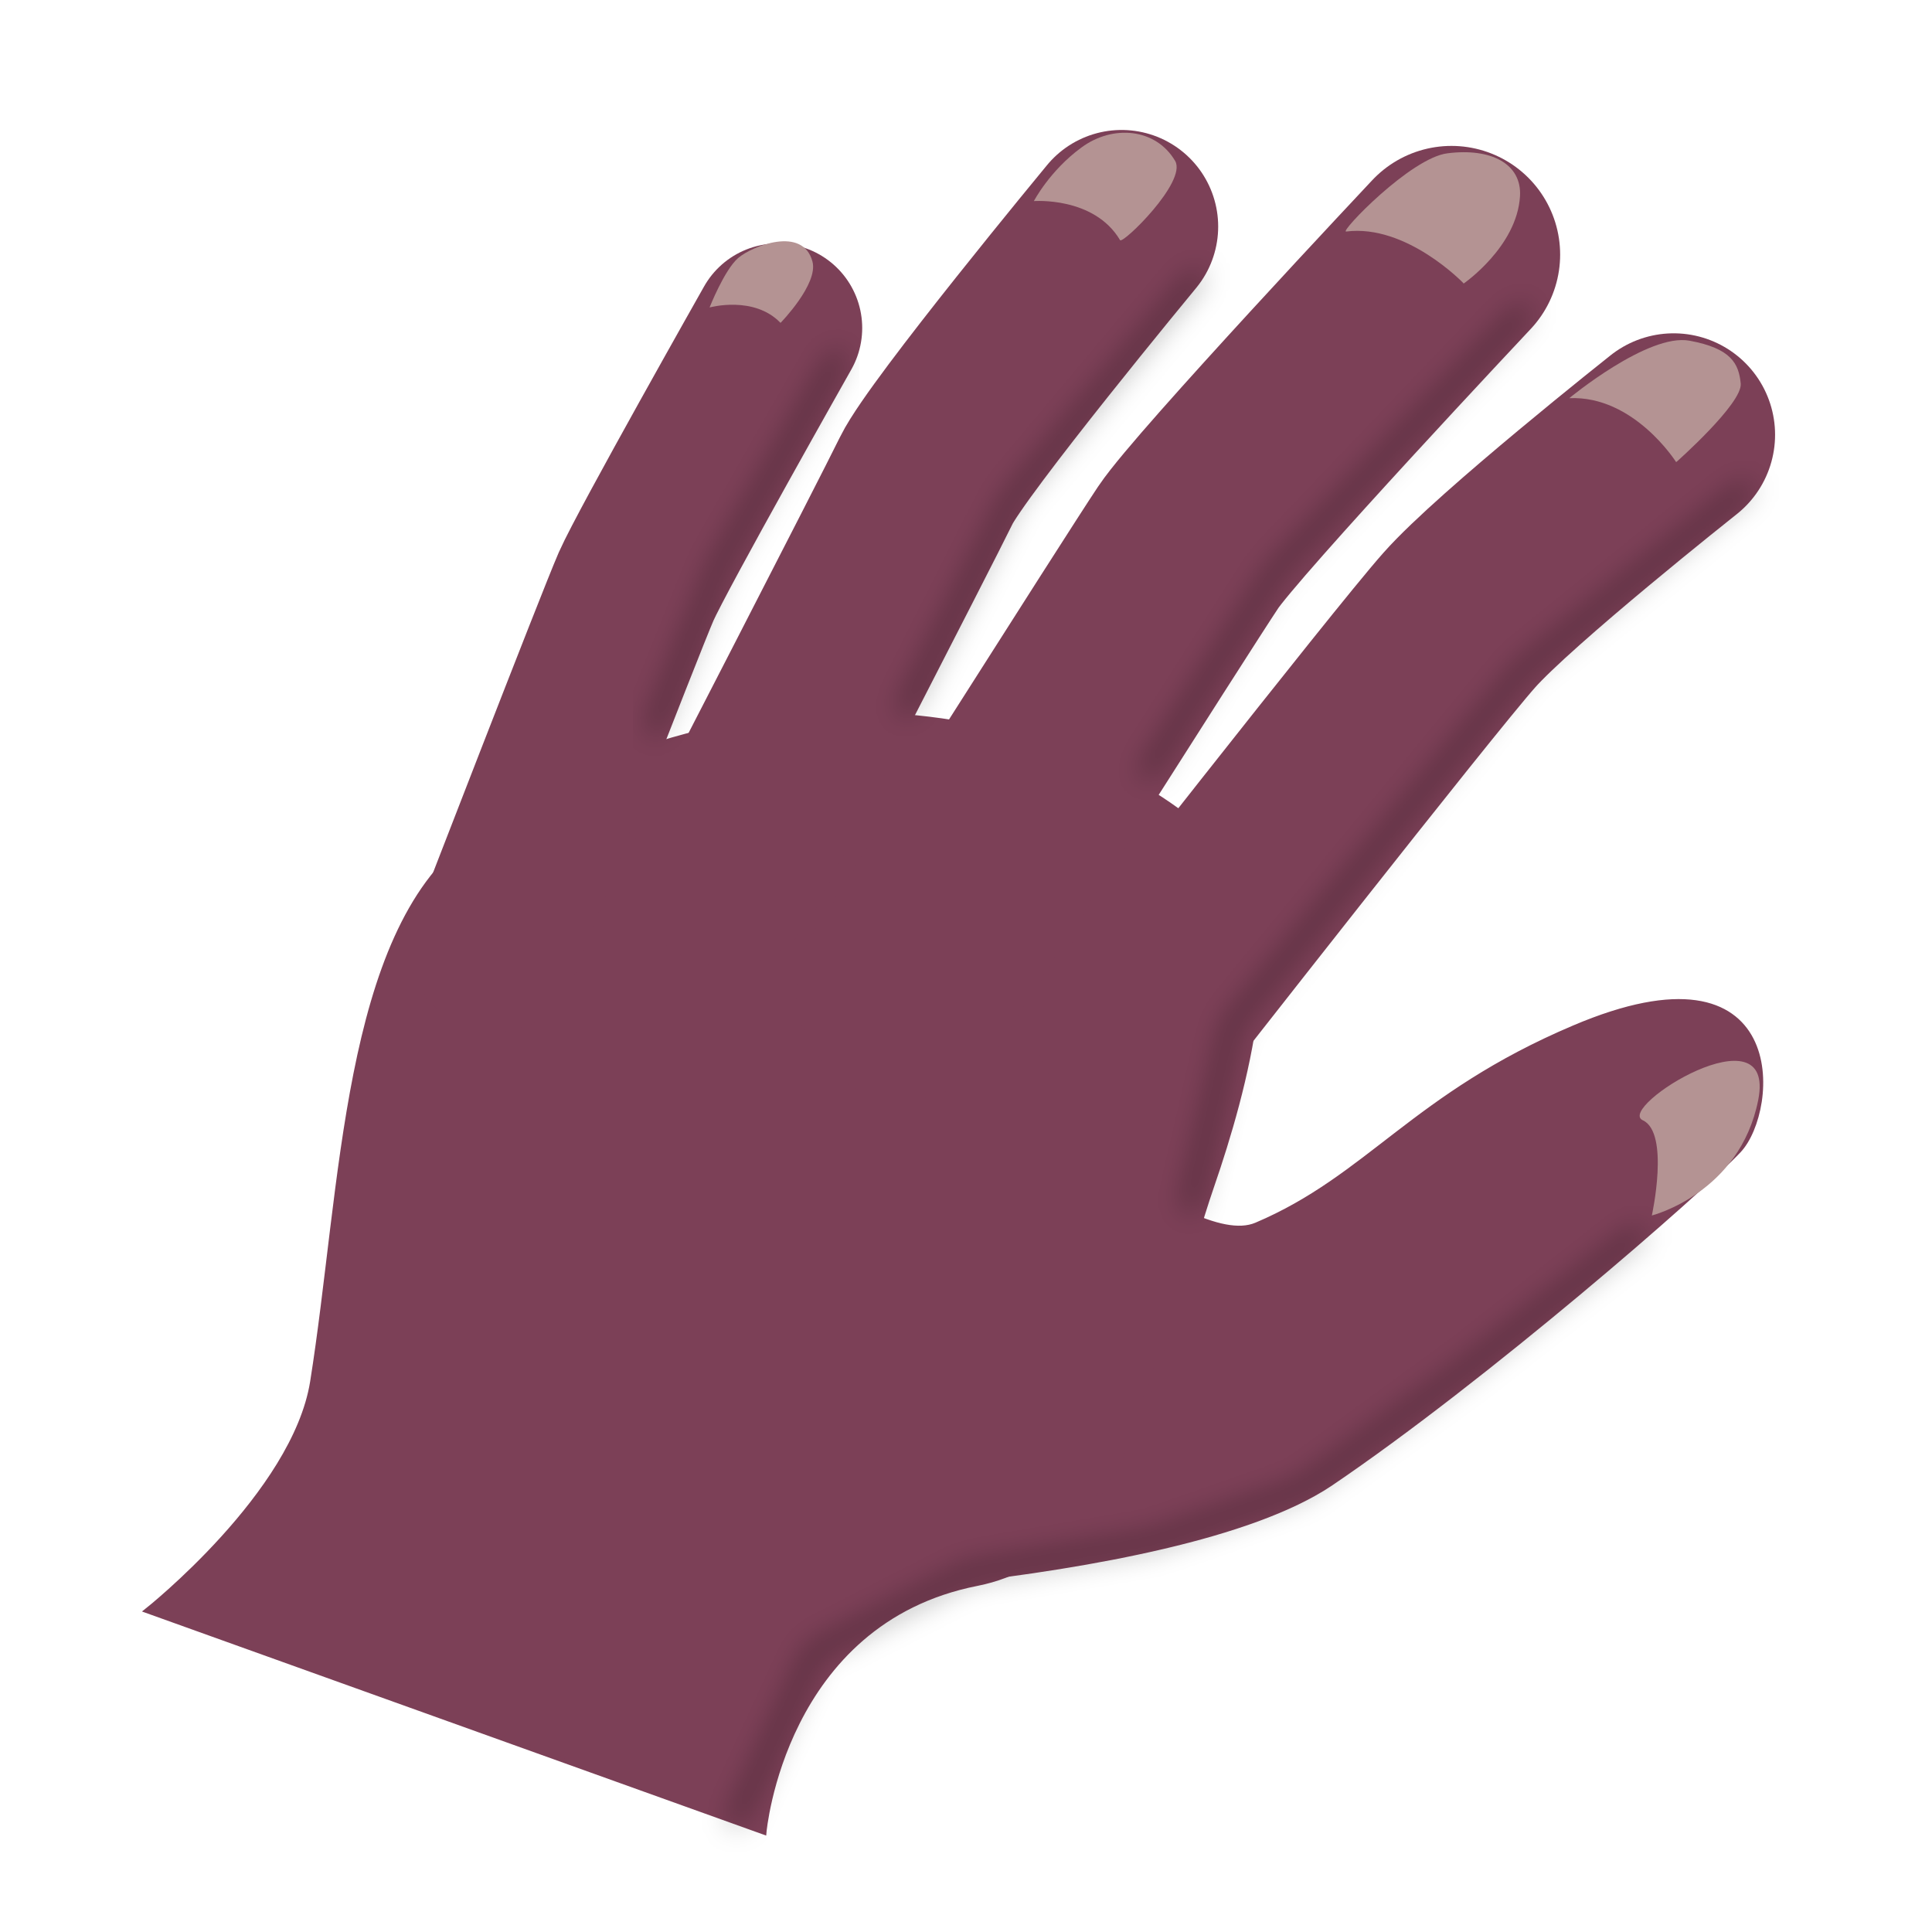
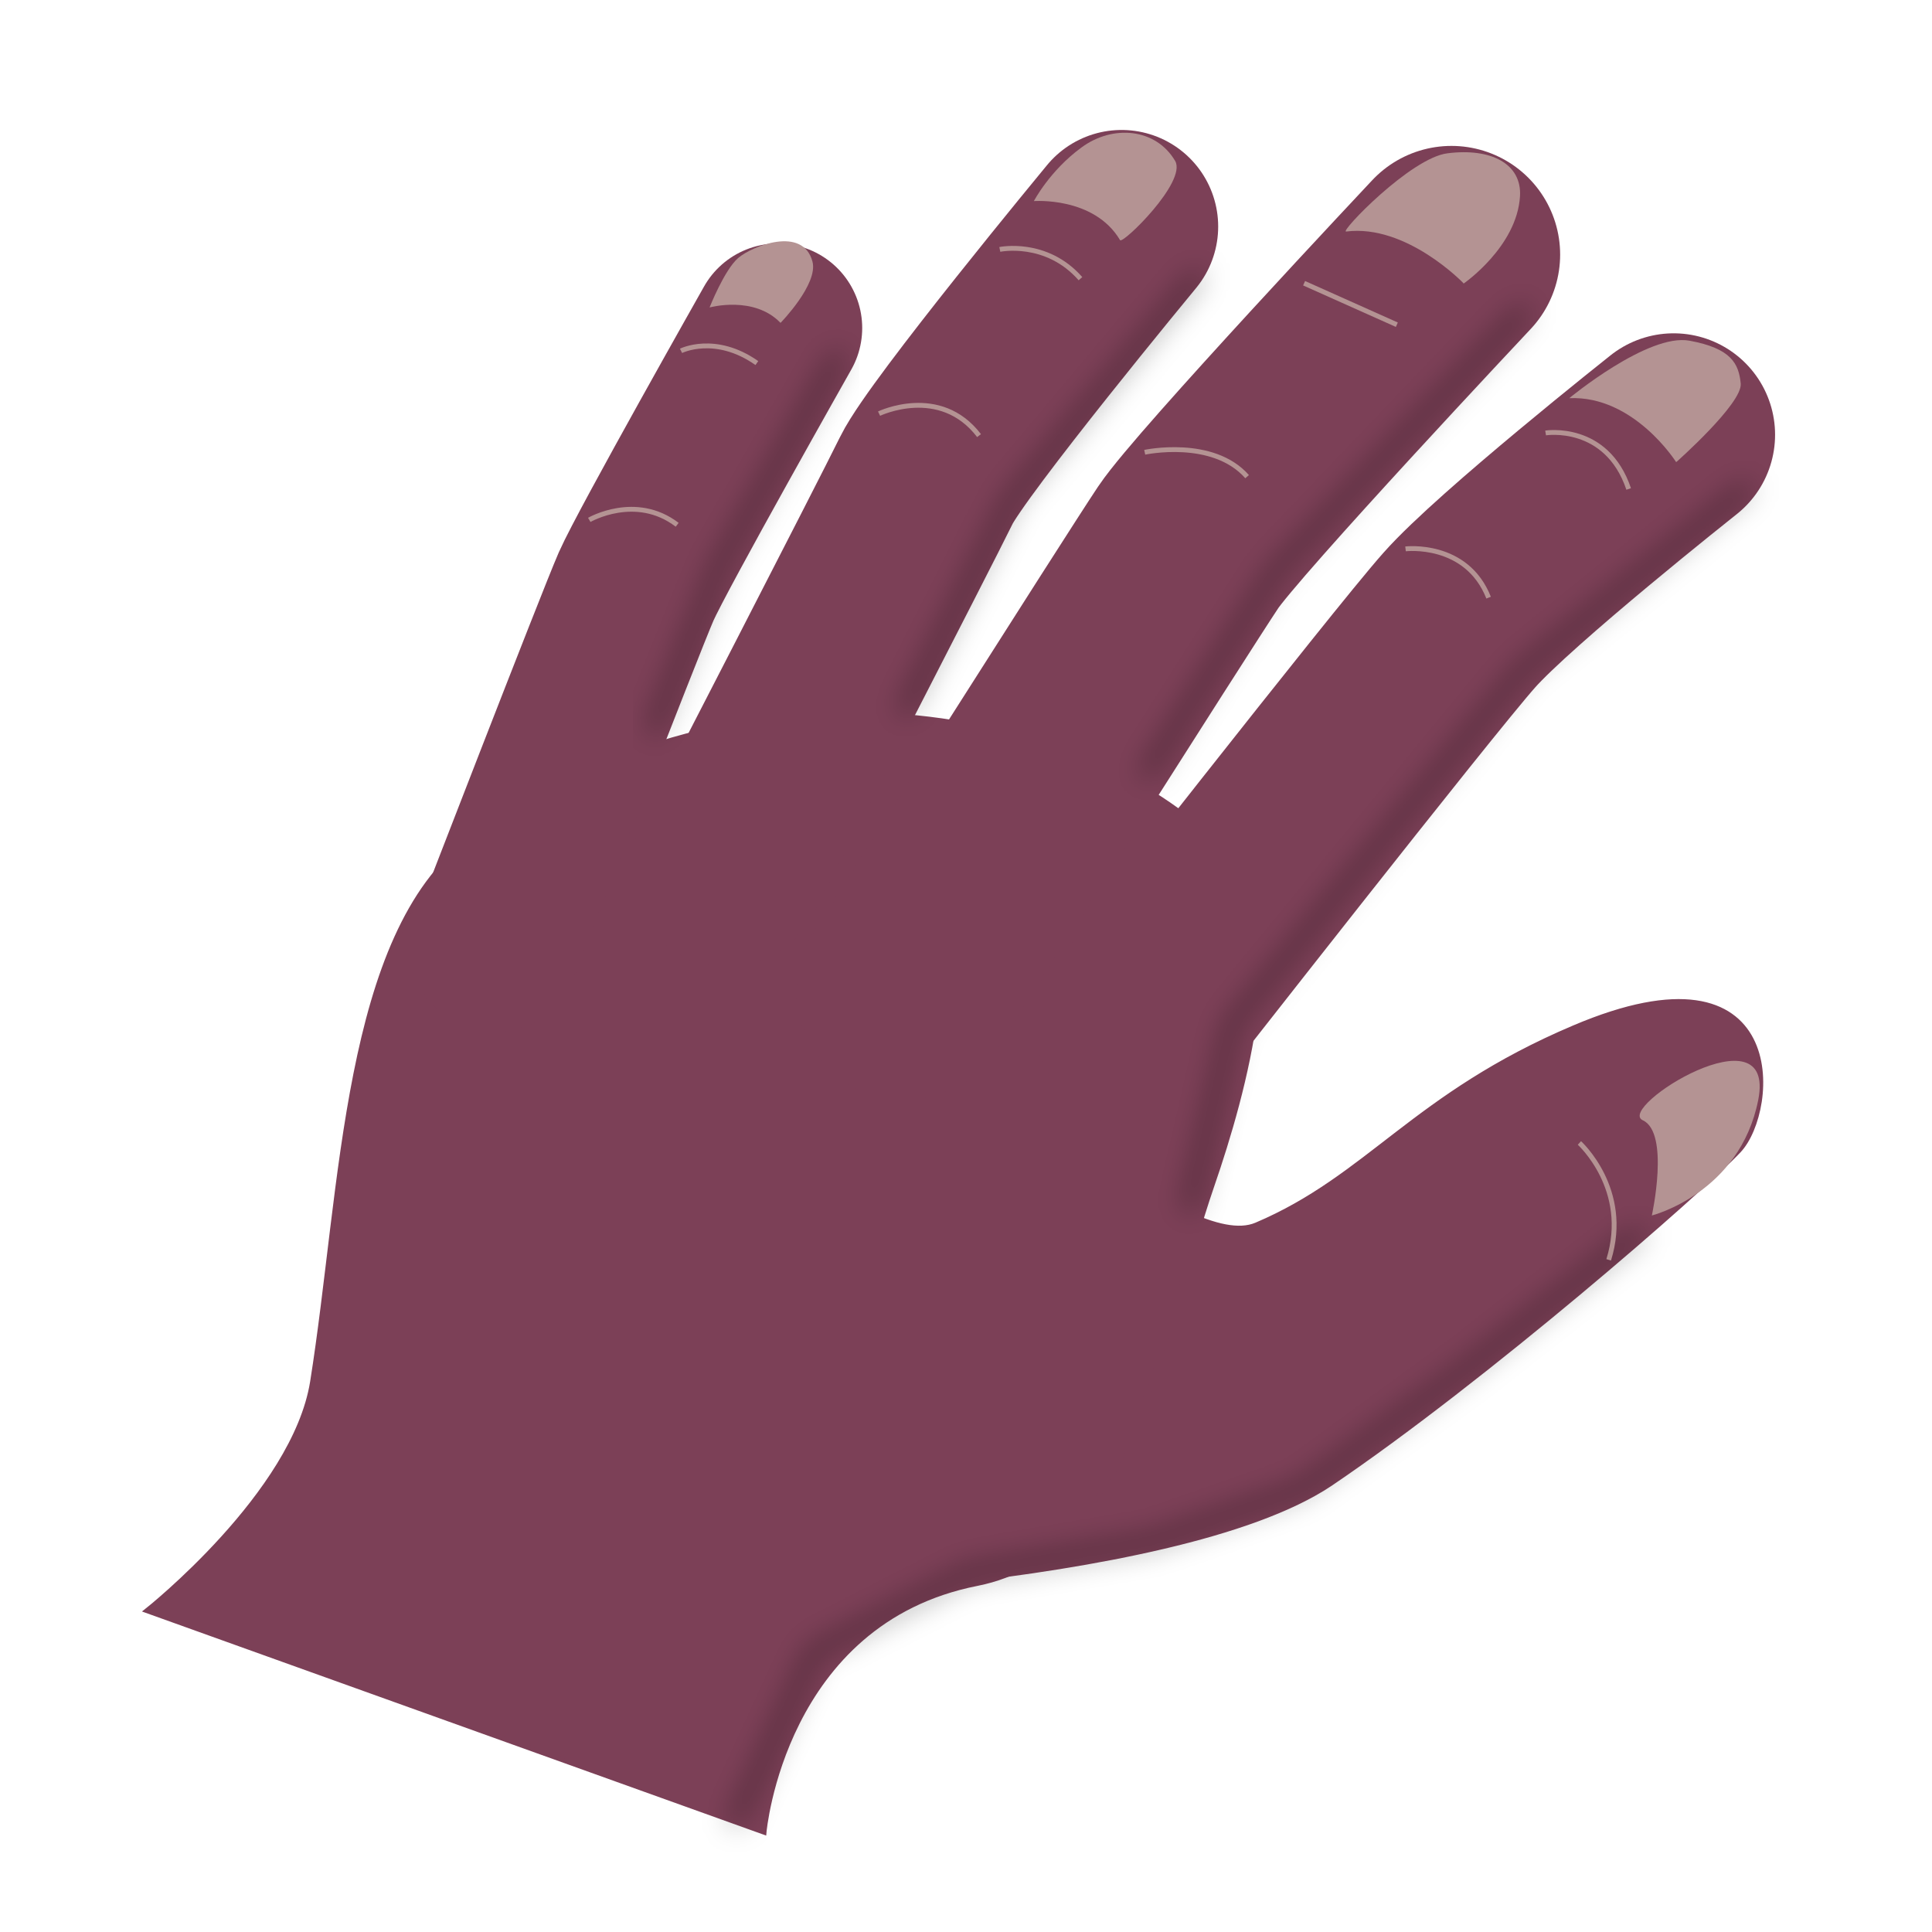
<svg xmlns="http://www.w3.org/2000/svg" height="400" width="400" version="1.1">
  <defs>
    <filter id="filter4365" color-interpolation-filters="sRGB">
      <feGaussianBlur stdDeviation="2.9" />
    </filter>
    <filter id="filter4365-6" color-interpolation-filters="sRGB">
      <feGaussianBlur stdDeviation="2.9" />
    </filter>
    <filter id="filter4365-4" color-interpolation-filters="sRGB">
      <feGaussianBlur stdDeviation="2.9" />
    </filter>
    <filter id="filter4365-9" color-interpolation-filters="sRGB">
      <feGaussianBlur stdDeviation="2.9" />
    </filter>
    <filter id="filter4365-1" color-interpolation-filters="sRGB">
      <feGaussianBlur stdDeviation="2.9" />
    </filter>
  </defs>
  <g transform="translate(0,-652.3622)">
    <g stroke="#7c4057" transform="translate(-290.5896,65.57071)">
      <path stroke-linejoin="miter" d="m434,918s99.3-2.18,132-24c32.2-21.8,76.7-60.6,84.6-69,7.87-8.37,10.4-44.4-34.2-25.4-33,14-42.4,30.9-65.7,40.8-14.5,6.13-51.9-32.4-84-33.5-83.9-2.9-32.2,111-32.2,111z" stroke-linecap="butt" stroke-width="0.998px" fill="#7c4057" />
      <path d="m321,612s30.6-24.2,34.3-47.4c6.4-40.2,6.71-92.5,32.4-112,57.4-42.5,130-27.1,157,2.97,13,14.8,3.54,48.9-3.22,68.5-10.6,30.8-16.3,75.9-48.6,82.3-40.3,7.94-44.1,51.5-44.1,51.5z" transform="translate(0,308.2677)" fill="#7c4057" />
      <path stroke-linejoin="miter" d="m526,799s57.1-73,66.7-83.8c9.55-10.8,44.4-38.4,44.4-38.4" stroke-linecap="round" stroke-miterlimit="4" stroke-dasharray="none" stroke-width="42" fill="none" />
      <path stroke-linejoin="miter" style="enable-background:accumulate;color:#000000;" d="m478,792s52.5-82.8,58.6-91.9c6.09-9.12,54.5-60.6,54.5-60.6" stroke-dashoffset="0" stroke-linecap="round" stroke-miterlimit="4" stroke-dasharray="none" stroke-width="45" fill="none" />
      <path stroke-linejoin="miter" style="enable-background:accumulate;color:#000000;" d="m441,767s37-71.8,41.4-80.8c4.41-8.98,40.4-52.5,40.4-52.5" stroke-dashoffset="0" stroke-linecap="round" stroke-miterlimit="4" stroke-dasharray="none" stroke-width="40" fill="none" />
      <path stroke-linejoin="miter" style="enable-background:accumulate;color:#000000;" d="m393,783s25.9-67,29.3-74.8c3.4-7.7,29.3-53.5,29.3-53.5" stroke-dashoffset="0" stroke-linecap="round" stroke-miterlimit="4" stroke-dasharray="none" stroke-width="35" fill="none" />
    </g>
    <path fill="#b49393" d="m342,904s3.76-17.1-1.88-19.7c-5.65-2.63,27.7-23.5,23.9-4.19-3.83,19.3-22,23.9-22,23.9z" />
    <path style="enable-background:accumulate;color:#000000;" d="m347,748s-8.72-13.8-22.1-13.2c0,0,16.3-13.5,24.9-11.9,8.65,1.59,10.2,4.76,10.6,8.89,0.346,4.13-13.3,16.2-13.3,16.2z" fill-rule="nonzero" fill="#b49393" />
    <path style="enable-background:accumulate;color:#000000;" d="m303,711s-11.8-12.3-24.3-10.7c-1.43,0.179,13.4-15.3,21-16.2,8.98-1.15,15.4,2.17,15,8.89-0.633,10.5-11.7,18.1-11.7,18.1z" fill-rule="nonzero" fill="#b49393" />
    <path style="enable-background:accumulate;color:#000000;" d="m214,694s12.5-1.01,17.9,8.08c0.534,0.894,13.9-12.1,11.4-16.4-3.99-6.78-12.9-7.58-19.4-2.78-6.57,4.8-9.85,11.1-9.85,11.1z" fill-rule="nonzero" fill="#b49393" />
    <path style="enable-background:accumulate;color:#000000;" d="m147,716s9.11-2.5,14.6,3.21c0,0,7.86-8.04,6.61-12.7-2-7.45-12.5-3.21-15.4-0.714-2.86,2.5-5.89,10.2-5.89,10.2z" fill-rule="nonzero" fill="#b49393" />
    <path stroke-linejoin="miter" d="m246,903,8.93-38.6,60.4-73.6,46.8-37.9" filter="url(#filter4365)" stroke="#000" stroke-linecap="butt" stroke-width="1px" fill="none" />
    <path stroke-linejoin="miter" style="enable-background:accumulate;color:#000000;" d="m237,813,27.1-42.5,51.8-54.3" stroke-dashoffset="0" filter="url(#filter4365-6)" stroke="#000" stroke-linecap="butt" stroke-miterlimit="4" stroke-dasharray="none" stroke-width="1px" fill="none" />
    <path stroke-linejoin="miter" style="enable-background:accumulate;color:#000000;" d="m187,800,22.5-44.6,38.9-46.4" stroke-dashoffset="0" filter="url(#filter4365-4)" stroke="#000" stroke-linecap="butt" stroke-miterlimit="4" stroke-dasharray="none" stroke-width="1px" fill="none" />
    <path stroke-linejoin="miter" style="enable-background:accumulate;color:#000000;" d="m135,804,13.9-34.6,25-43.9" stroke-dashoffset="0" filter="url(#filter4365-9)" stroke="#000" stroke-linecap="butt" stroke-miterlimit="4" stroke-dasharray="none" stroke-width="1px" fill="none" />
    <path stroke-linejoin="miter" style="enable-background:accumulate;color:#000000;" d="m152,1030,16.4-35.7,32.1-16.4,37.9-6.43,30.7-10.7,34.3-25,36.4-28.6" stroke-dashoffset="0" filter="url(#filter4365-1)" stroke="#000" stroke-linecap="butt" stroke-miterlimit="4" stroke-dasharray="none" stroke-width="1px" fill="none" />
+     <path stroke-linejoin="miter" d="m141,725s7.07-3.54,15.7,2.53" stroke="#b49393" stroke-linecap="butt" stroke-width="1px" fill="none" />
+     <path stroke-linejoin="miter" d="m122,760s9.6-5.56,18.2,1.01" stroke="#b49393" stroke-linecap="butt" stroke-width="1px" fill="none" />
+     <path stroke-linejoin="miter" d="m207,704s9.6-2.02,16.7,6.06" stroke="#b49393" stroke-linecap="butt" stroke-width="1px" fill="none" />
+     <path stroke-linejoin="miter" d="m182,738s12.6-6.06,20.7,4.55" stroke="#b49393" stroke-linecap="butt" stroke-width="1px" fill="none" />
+     <path stroke-linejoin="miter" d="m270,711l19.2,8.59" stroke="#b49393" stroke-linecap="butt" stroke-width="1px" fill="none" />
+     <path stroke-linejoin="miter" d="m237,746s14.1-3.03,21.2,5.05" stroke="#b49393" stroke-linecap="butt" stroke-width="1px" fill="none" />
+     <path stroke-linejoin="miter" d="m320,742s12.6-2.02,17.2,11.6" stroke="#b49393" stroke-linecap="butt" stroke-width="1px" fill="none" />
+     <path stroke-linejoin="miter" d="m291,766s12.6-1.52,17.2,10.1" stroke="#b49393" stroke-linecap="butt" stroke-width="1px" fill="none" />
+     <path stroke-linejoin="miter" d="m327,889s10.6,9.6,6.06,24.2" stroke="#b49393" stroke-linecap="butt" stroke-width="1px" fill="none" />
  </g>
</svg>
